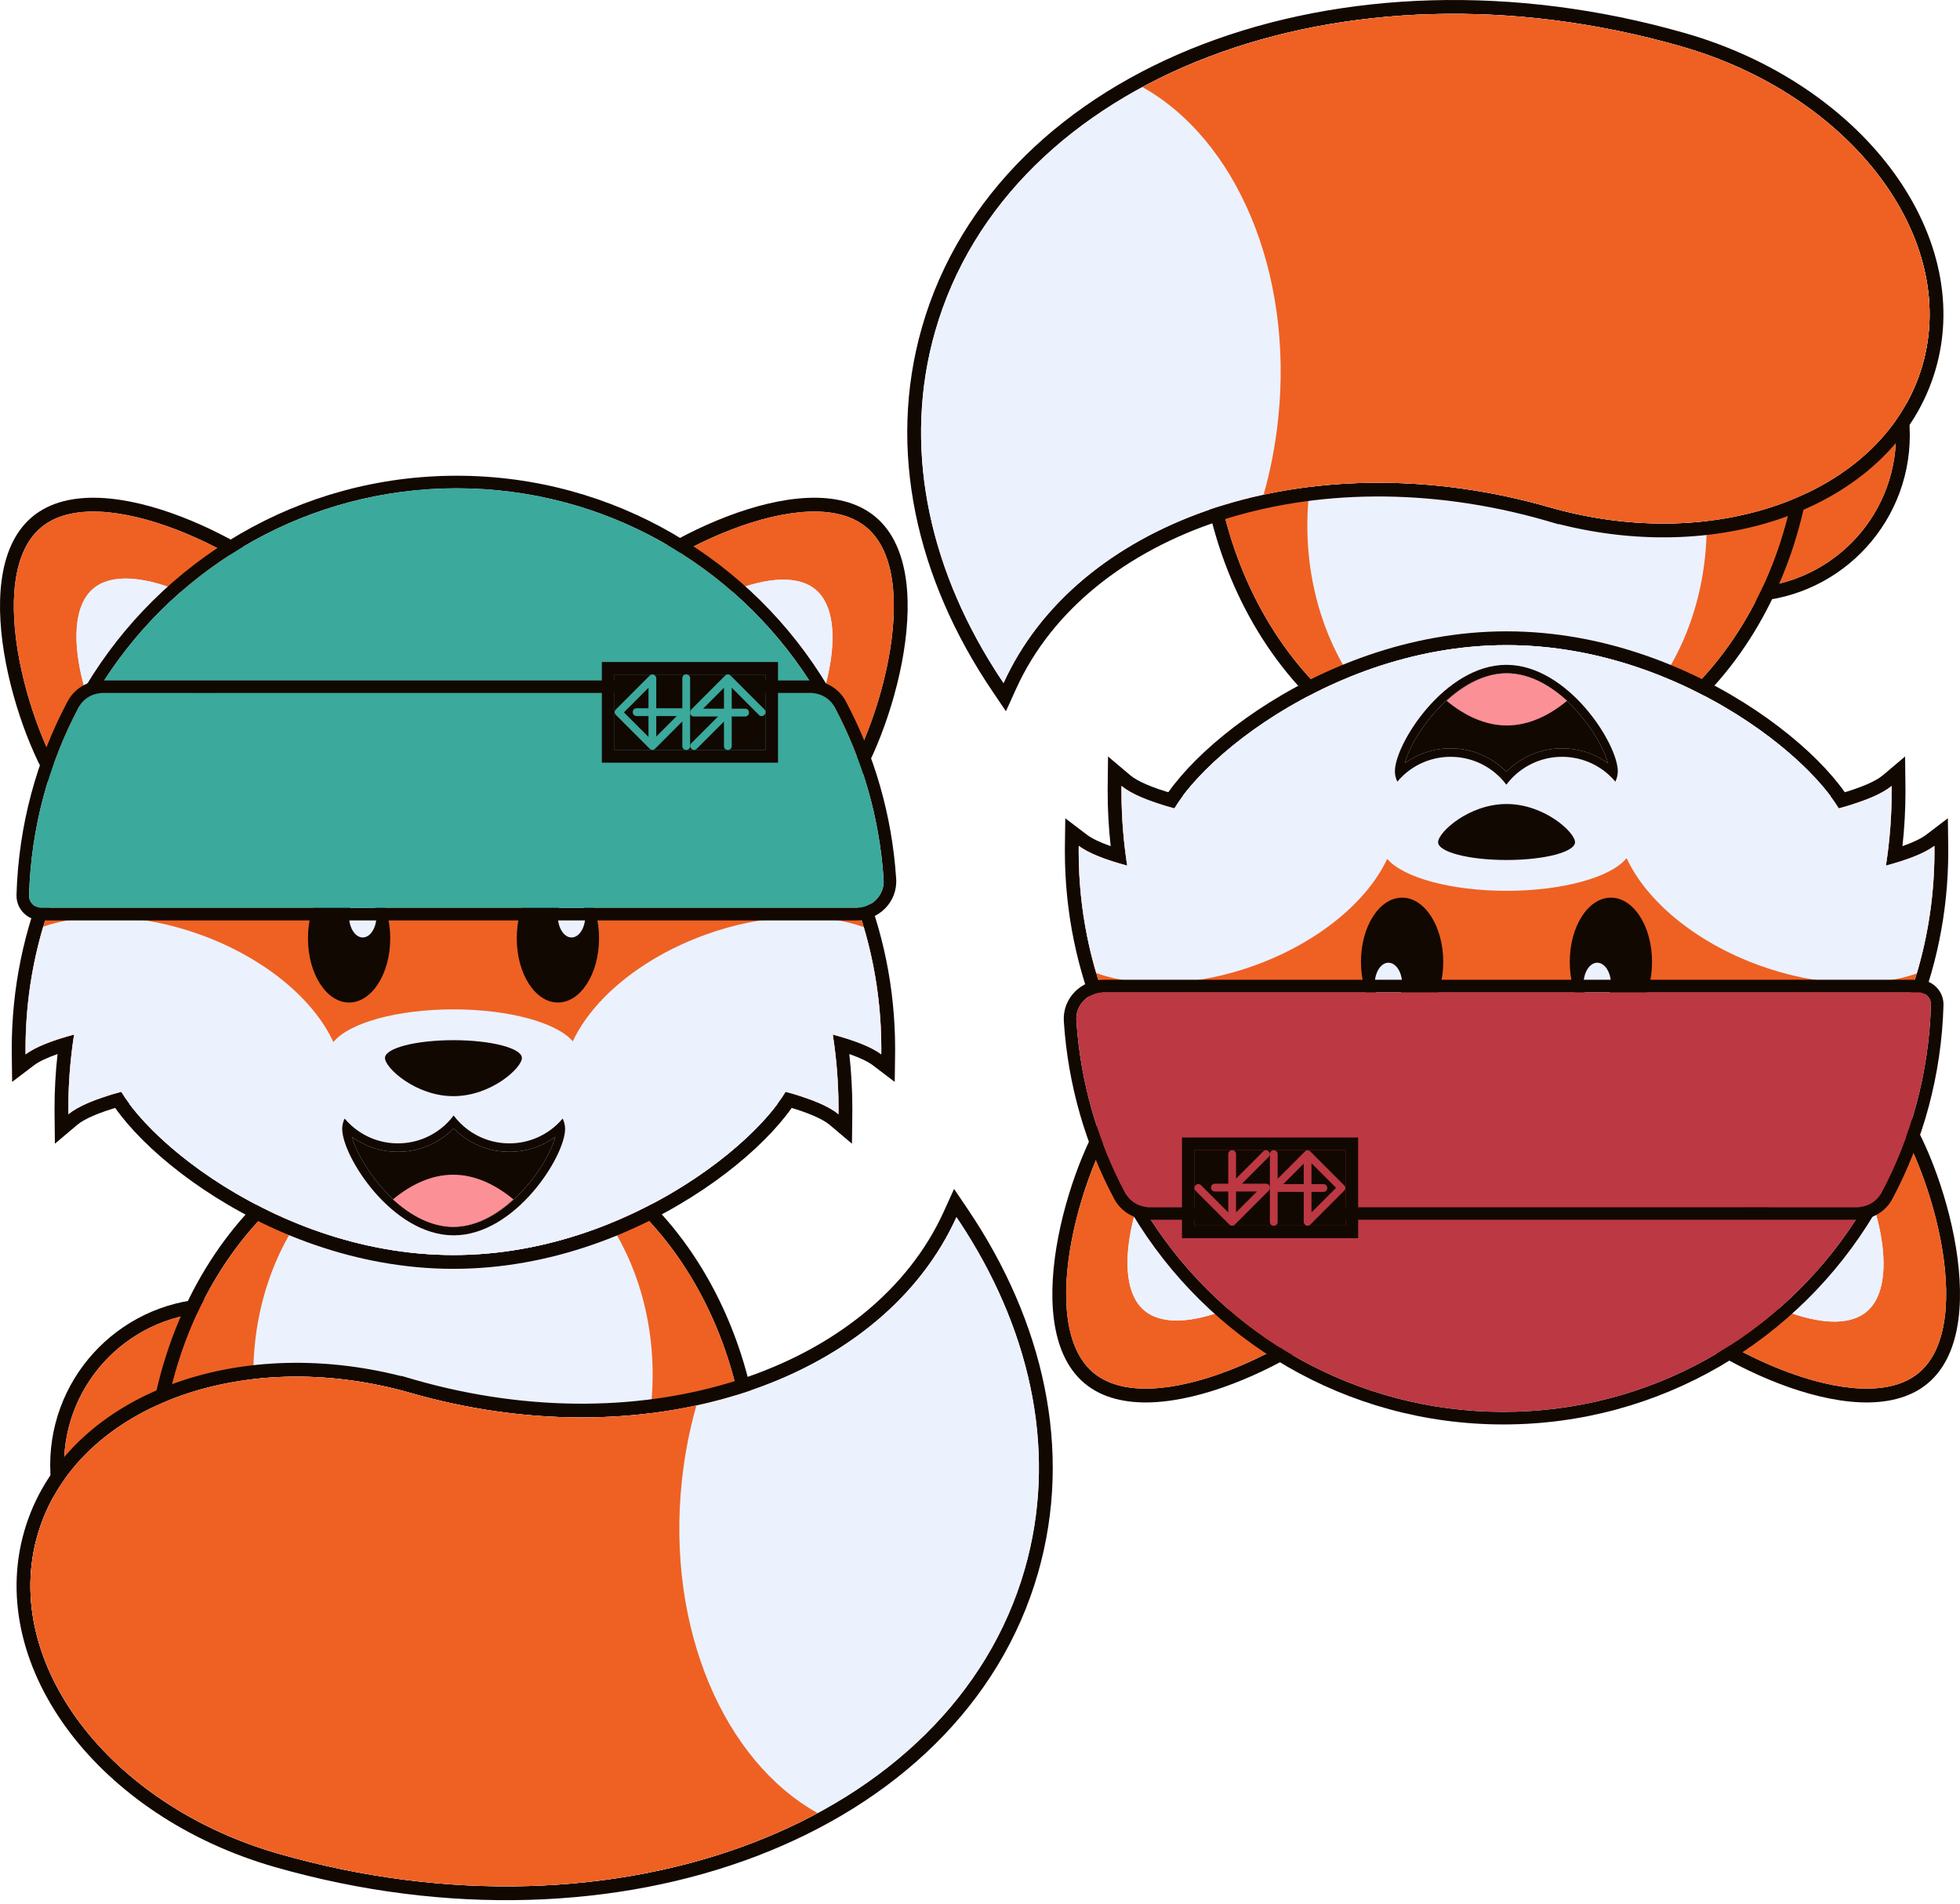
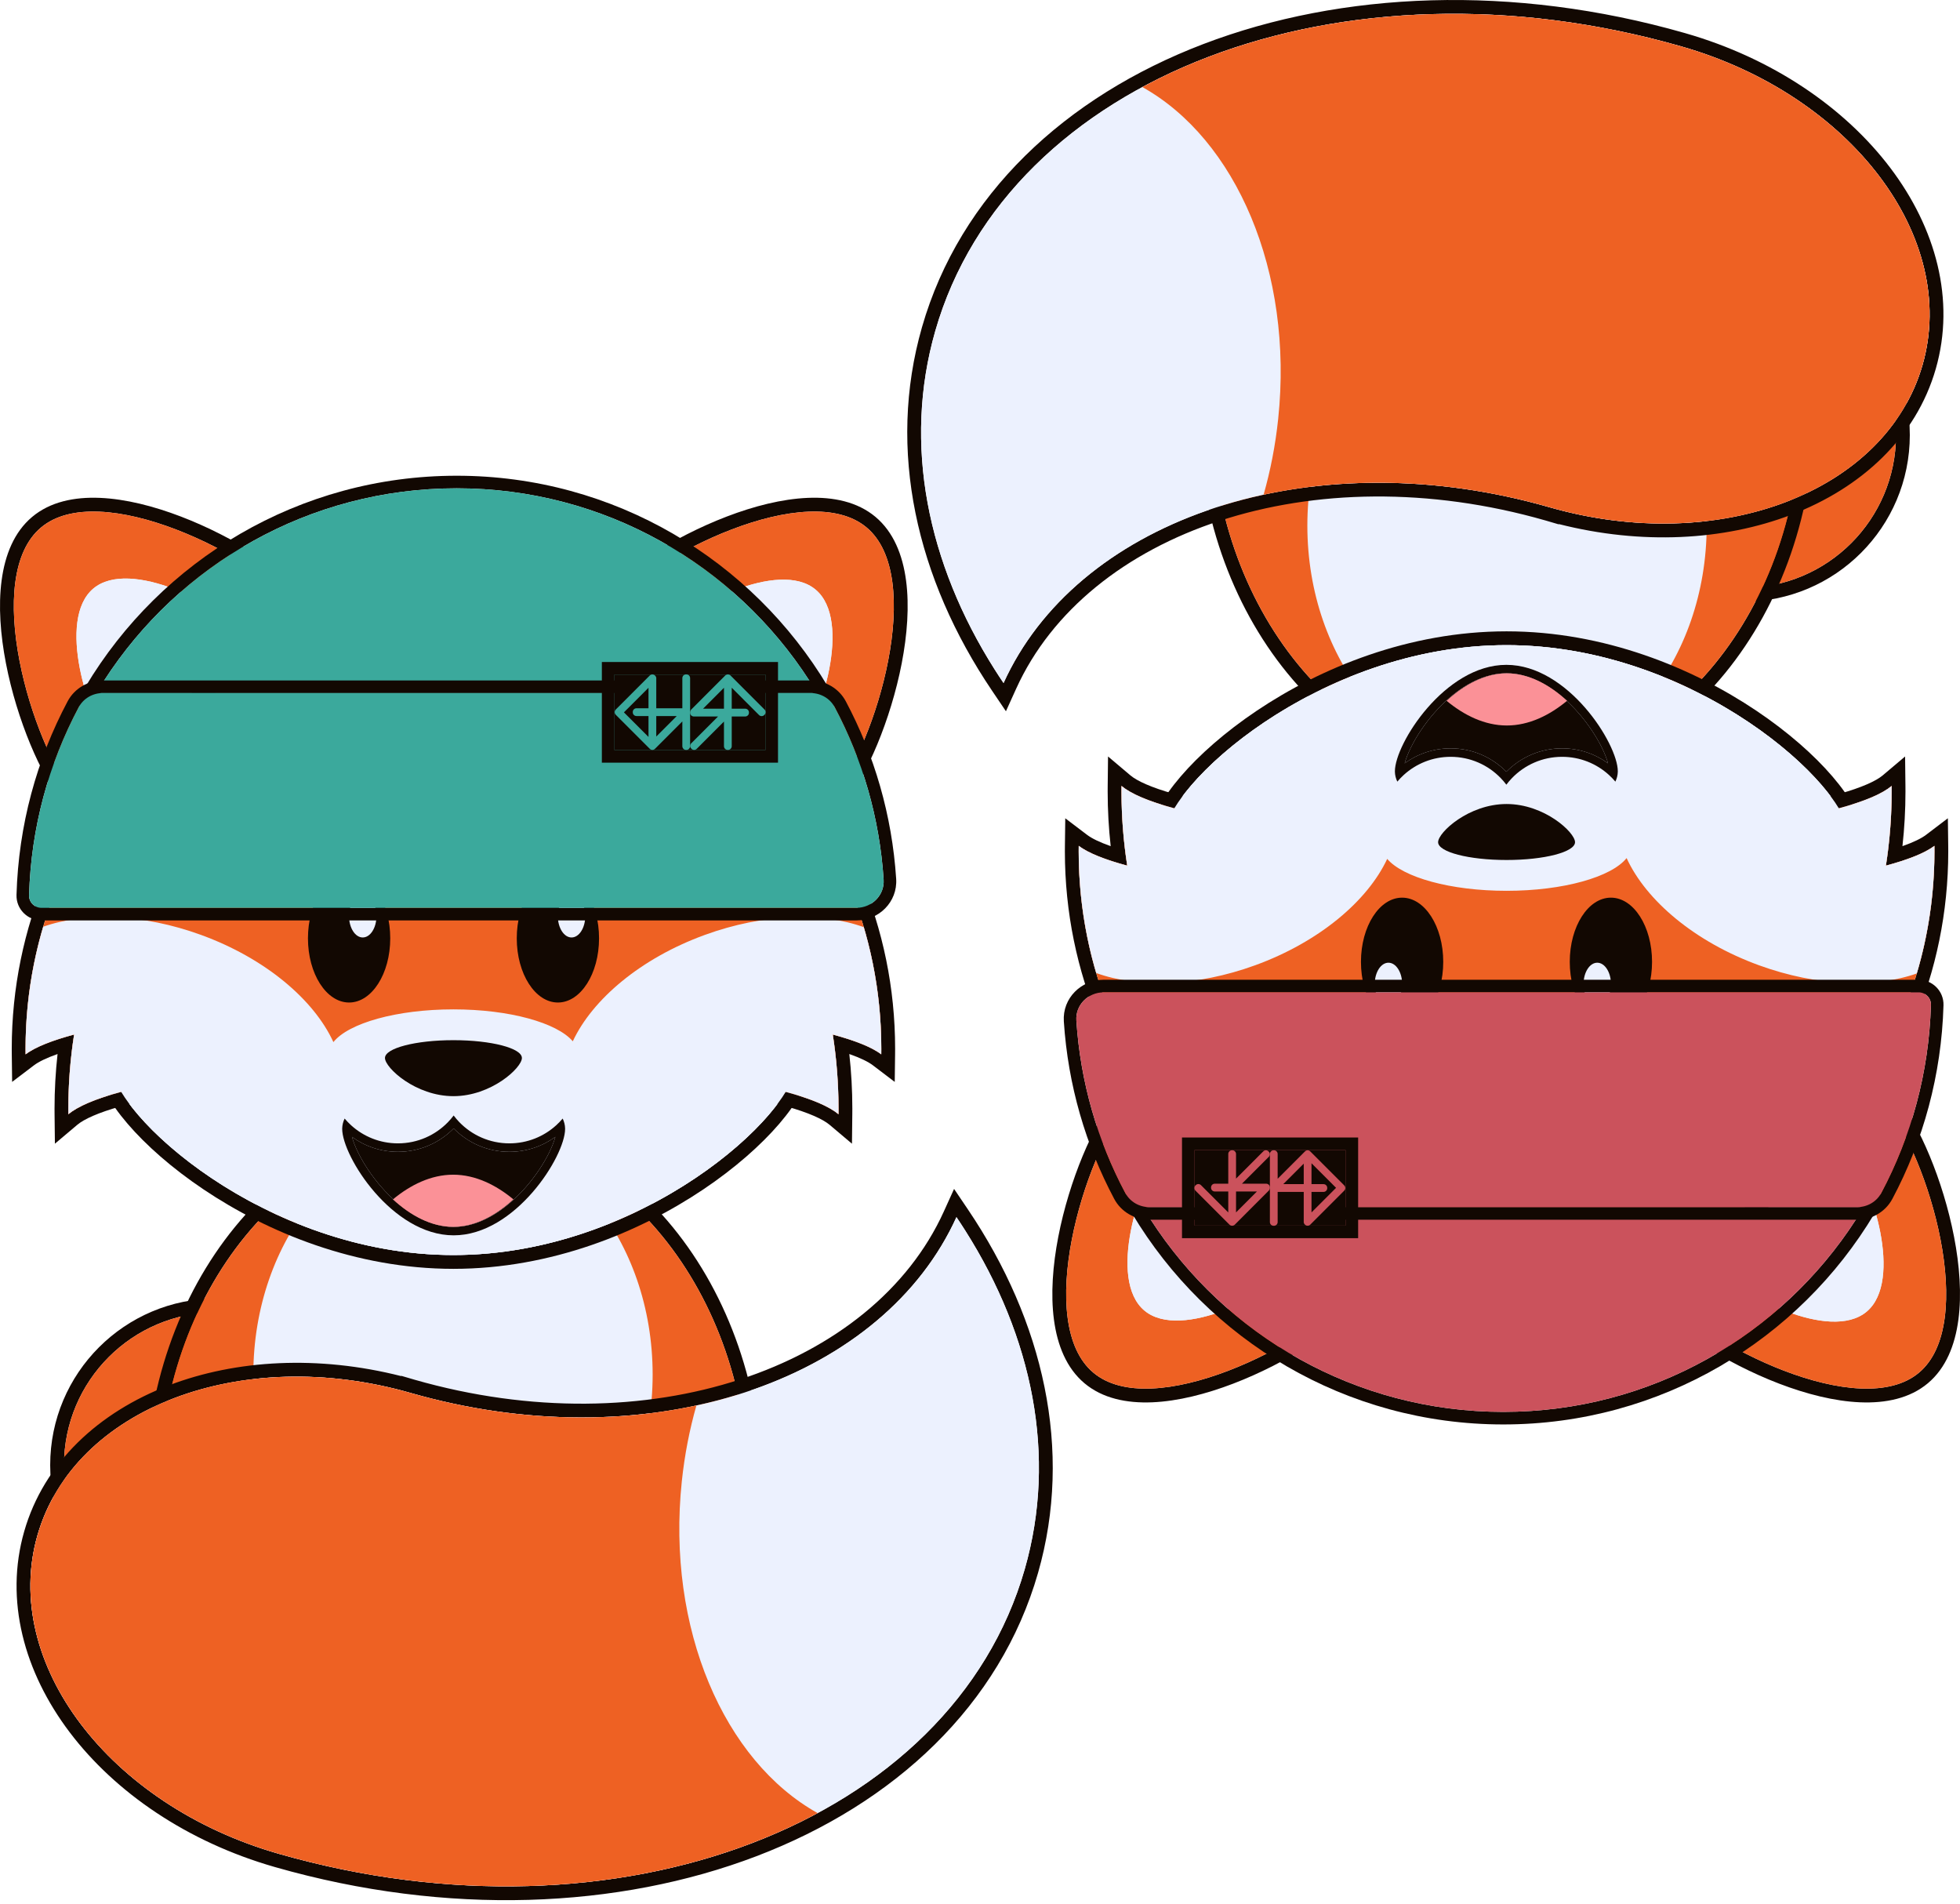
<svg xmlns="http://www.w3.org/2000/svg" width="550" height="534" viewBox="0 0 550 534" fill="none">
  <path fill-rule="evenodd" clip-rule="evenodd" d="M60.843 368.157C37.159 368.157 17.959 387.356 17.959 411.04C17.959 434.724 37.159 453.924 60.843 453.924C84.527 453.924 103.726 434.724 103.726 411.04C103.726 387.356 84.527 368.157 60.843 368.157ZM14.083 411.04C14.083 385.216 35.018 364.28 60.843 364.28C86.667 364.28 107.603 385.216 107.603 411.04C107.603 436.865 86.667 457.8 60.843 457.8C35.018 457.8 14.083 436.865 14.083 411.04Z" fill="#120802" />
  <path d="M17.959 411.04C17.959 387.356 37.159 368.157 60.843 368.157C84.527 368.157 103.726 387.356 103.726 411.04C103.726 434.724 84.527 453.924 60.843 453.924C37.159 453.924 17.959 434.724 17.959 411.04Z" fill="#EE6123" />
  <path fill-rule="evenodd" clip-rule="evenodd" d="M213.909 418.229C213.909 475.427 175.841 523.178 127.337 523.178C78.833 523.178 40.764 475.427 40.764 418.229C40.764 361.03 78.833 313.279 127.337 313.279C175.841 313.279 213.909 361.03 213.909 418.229ZM127.337 519.302C173.009 519.302 210.033 474.05 210.033 418.229C210.033 362.408 173.009 317.156 127.337 317.156C81.665 317.156 44.641 362.408 44.641 418.229C44.641 474.05 81.665 519.302 127.337 519.302Z" fill="#120802" />
  <path d="M210.033 418.229C210.033 474.05 173.009 519.302 127.337 519.302C81.665 519.302 44.641 474.05 44.641 418.229C44.641 362.408 81.665 317.156 127.337 317.156C173.009 317.156 210.033 362.408 210.033 418.229Z" fill="#EE6123" />
  <ellipse cx="127.113" cy="385.634" rx="56.027" ry="68.478" fill="#ECF1FE" />
  <path fill-rule="evenodd" clip-rule="evenodd" d="M115.217 390.789L115.218 390.789C179.788 409.304 243.483 389.137 266.419 345.494C267.114 344.171 267.772 342.826 268.392 341.46C269.244 342.722 270.074 343.99 270.882 345.266C289.742 375.022 296.661 408.465 287.559 440.207C267.099 511.558 173.433 547.305 78.302 520.092L78.152 520.049C30.562 506.403 0.279 466.404 10.514 430.71C20.749 395.016 67.626 377.143 115.217 390.789ZM112.598 385.981L112.575 386.06C89.303 380.153 66.281 381.455 47.476 388.625C27.671 396.176 12.317 410.359 6.788 429.642C1.259 448.925 6.764 469.089 19.558 485.988C32.351 502.885 52.56 516.744 77.084 523.776L77.236 523.819C125.529 537.634 173.593 535.513 212.314 520.733C251.037 505.951 280.644 478.386 291.285 441.276C301.157 406.848 292.831 370.722 271.604 339.291L267.724 333.545L264.861 339.859C244.918 383.843 181.798 405.843 116.297 387.066C116.294 387.065 116.29 387.064 116.286 387.062L112.598 385.981Z" fill="#120802" />
  <path d="M115.217 390.789L115.218 390.789C179.788 409.304 243.483 389.137 266.419 345.494C267.114 344.171 267.772 342.826 268.392 341.46C269.244 342.722 270.074 343.99 270.882 345.266C289.742 375.022 296.661 408.465 287.559 440.207C267.099 511.558 173.433 547.305 78.302 520.092L78.152 520.049C30.562 506.403 0.279 466.404 10.514 430.71C20.749 395.016 67.626 377.143 115.217 390.789Z" fill="#ECF1FE" />
  <path d="M229.445 508.659C203.222 494.061 186.976 456.955 191.324 415.585C192.101 408.192 193.493 401.069 195.419 394.306C171.013 399.572 143.197 398.812 115.218 390.789L115.217 390.789L115.217 390.789C67.626 377.143 20.749 395.016 10.514 430.71C0.279 466.405 30.561 506.403 78.152 520.05L78.274 520.085C133.96 536.021 189.147 530.384 229.445 508.659Z" fill="#EE6123" />
  <path fill-rule="evenodd" clip-rule="evenodd" d="M27.882 143.549C21.202 143.269 15.541 144.608 11.511 147.989C7.481 151.37 5.18 156.713 4.296 163.34C3.414 169.954 3.978 177.631 5.472 185.357C6.963 193.069 9.364 200.74 12.091 207.31C14.829 213.91 17.844 219.273 20.508 222.448C25.716 228.655 33.892 231.567 43.112 231.046C52.333 230.525 62.466 226.561 71.254 219.187C80.041 211.814 85.705 202.523 87.819 193.533C89.933 184.543 88.485 175.986 83.277 169.778C80.613 166.604 75.855 162.704 69.83 158.86C63.834 155.035 56.696 151.338 49.36 148.53C42.011 145.717 34.549 143.829 27.882 143.549ZM71.915 155.592C78.089 159.531 83.219 163.68 86.246 167.287C92.419 174.643 93.916 184.539 91.593 194.42C89.269 204.301 83.111 214.298 73.746 222.157C64.38 230.015 53.465 234.344 43.331 234.917C33.197 235.489 23.711 232.296 17.538 224.94C14.511 221.332 11.317 215.56 8.51 208.796C5.691 202.001 3.21 194.079 1.666 186.093C0.124 178.12 -0.502 169.995 0.454 162.827C1.408 155.672 3.972 149.254 9.019 145.019C14.066 140.784 20.832 139.373 28.044 139.676C35.269 139.979 43.162 142.007 50.746 144.91C58.342 147.817 65.713 151.636 71.915 155.592Z" fill="#120802" />
  <path d="M11.511 147.989C15.541 144.608 21.202 143.269 27.882 143.549C34.549 143.829 42.011 145.717 49.36 148.53C56.696 151.338 63.834 155.035 69.83 158.86C75.855 162.704 80.613 166.604 83.277 169.778C88.485 175.986 89.933 184.543 87.819 193.533C85.705 202.523 80.041 211.814 71.254 219.187C62.466 226.561 52.333 230.525 43.112 231.046C33.892 231.567 25.716 228.655 20.508 222.448C17.844 219.273 14.829 213.91 12.091 207.31C9.364 200.74 6.963 193.069 5.472 185.357C3.978 177.631 3.414 169.954 4.296 163.34C5.18 156.713 7.481 151.37 11.511 147.989Z" fill="#EE6123" />
  <path d="M68.585 177.649C75.061 185.367 71.938 198.651 61.607 207.319C51.277 215.987 37.653 216.757 31.176 209.038C24.7 201.32 15.863 173.781 26.193 165.113C36.523 156.445 62.108 169.93 68.585 177.649Z" fill="#ECF1FE" />
  <path d="M68.585 177.649C75.061 185.367 71.938 198.651 61.607 207.319C51.277 215.987 37.653 216.757 31.176 209.038C24.7 201.32 15.863 173.781 26.193 165.113C36.523 156.445 62.108 169.93 68.585 177.649Z" fill="#ECF1FE" />
  <path fill-rule="evenodd" clip-rule="evenodd" d="M184.87 158.86C178.845 162.704 174.087 166.604 171.423 169.778C166.215 175.986 164.767 184.543 166.881 193.533C168.995 202.523 174.659 211.814 183.446 219.187C192.234 226.561 202.367 230.525 211.588 231.046C220.808 231.567 228.984 228.655 234.192 222.448C236.856 219.273 239.871 213.91 242.61 207.31C245.336 200.74 247.737 193.069 249.228 185.357C250.722 177.631 251.286 169.954 250.404 163.34C249.52 156.713 247.219 151.37 243.189 147.989C239.159 144.608 233.498 143.269 226.818 143.549C220.151 143.829 212.689 145.717 205.34 148.53C198.004 151.338 190.866 155.035 184.87 158.86ZM226.656 139.676C233.868 139.373 240.634 140.784 245.681 145.019C250.728 149.254 253.292 155.672 254.246 162.827C255.202 169.995 254.576 178.12 253.034 186.093C251.49 194.079 249.009 202.001 246.19 208.796C243.383 215.56 240.189 221.332 237.162 224.94C230.989 232.296 221.503 235.489 211.369 234.917C201.235 234.344 190.32 230.015 180.955 222.157C171.589 214.298 165.431 204.301 163.107 194.42C160.784 184.539 162.281 174.643 168.454 167.287C171.481 163.68 176.611 159.531 182.785 155.592C188.987 151.636 196.358 147.817 203.954 144.91C211.538 142.007 219.431 139.979 226.656 139.676Z" fill="#120802" />
  <path d="M171.423 169.778C174.087 166.604 178.845 162.704 184.87 158.86C190.866 155.035 198.004 151.338 205.34 148.53C212.689 145.717 220.151 143.829 226.818 143.549C233.498 143.269 239.159 144.608 243.189 147.989C247.219 151.37 249.52 156.713 250.404 163.34C251.286 169.954 250.722 177.631 249.228 185.357C247.737 193.069 245.336 200.74 242.61 207.31C239.871 213.91 236.856 219.273 234.192 222.448C228.984 228.655 220.808 231.567 211.588 231.046C202.367 230.525 192.234 226.561 183.446 219.187C174.659 211.814 168.995 202.523 166.881 193.533C164.767 184.543 166.215 175.986 171.423 169.778Z" fill="#EE6123" />
  <path d="M223.89 209.346C217.414 217.064 203.79 216.294 193.459 207.626C183.129 198.958 180.005 185.675 186.482 177.956C192.958 170.238 218.544 156.753 228.874 165.421C239.204 174.089 230.367 201.627 223.89 209.346Z" fill="#ECF1FE" />
  <path d="M223.89 209.346C217.414 217.064 203.79 216.294 193.459 207.626C183.129 198.958 180.005 185.675 186.482 177.956C192.958 170.238 218.544 156.753 228.874 165.421C239.204 174.089 230.367 201.627 223.89 209.346Z" fill="#ECF1FE" />
  <path fill-rule="evenodd" clip-rule="evenodd" d="M197.319 333.709C179.464 345.689 154.711 355.969 127.239 355.969C99.767 355.969 75.014 345.689 57.159 333.709C48.224 327.714 40.915 321.225 35.792 315.253C33.232 312.269 31.163 309.349 29.714 306.623C28.301 303.965 27.309 301.177 27.309 298.543C27.309 292.953 31.596 288.66 36.704 285.52C42.031 282.245 49.481 279.436 58.344 277.132C76.127 272.508 100.484 269.693 127.239 269.693C153.994 269.693 178.351 272.508 196.134 277.132C204.997 279.436 212.447 282.245 217.774 285.52C222.882 288.66 227.169 292.953 227.169 298.543C227.169 301.177 226.177 303.965 224.764 306.623C223.315 309.349 221.246 312.269 218.686 315.253C213.563 321.225 206.254 327.714 197.319 333.709ZM127.239 352.093C180.288 352.093 223.292 312.336 223.292 298.543C223.292 284.75 180.288 273.569 127.239 273.569C74.19 273.569 31.186 284.75 31.186 298.543C31.186 312.336 74.19 352.093 127.239 352.093Z" fill="#120802" />
  <path d="M223.292 298.543C223.292 312.336 180.288 352.093 127.239 352.093C74.19 352.093 31.186 312.336 31.186 298.543C31.186 284.75 74.19 273.569 127.239 273.569C180.288 273.569 223.292 284.75 223.292 298.543Z" fill="#ECF1FE" />
  <path fill-rule="evenodd" clip-rule="evenodd" d="M251.073 303.524L244.951 298.873C243.654 297.888 241.466 296.807 238.328 295.703C238.887 300.726 239.175 305.842 239.175 311.03C239.175 311.568 239.172 312.104 239.166 312.64L239.072 320.86L232.79 315.558C230.934 313.992 226.952 312.159 220.585 310.369C214.373 308.623 206.373 307.043 196.939 305.716C178.083 303.064 153.792 301.459 127.239 301.459C100.686 301.459 76.395 303.064 57.539 305.716C48.105 307.043 40.105 308.623 33.893 310.369C27.526 312.159 23.544 313.992 21.689 315.558L15.407 320.86L15.312 312.64C15.306 312.104 15.303 311.568 15.303 311.03C15.303 305.842 15.591 300.726 16.15 295.703C13.012 296.807 10.824 297.888 9.527 298.873L3.405 303.524L3.306 295.836C3.3 295.298 3.296 294.76 3.296 294.221C3.296 225.769 58.787 170.278 127.239 170.278C195.691 170.278 251.182 225.769 251.182 294.221C251.182 294.76 251.178 295.298 251.172 295.836L251.073 303.524ZM16.694 291.432C17.969 291.025 19.337 290.625 20.794 290.234C20.576 291.622 20.38 293.017 20.205 294.42C19.656 298.827 19.322 303.31 19.216 307.856C19.192 308.911 19.179 309.969 19.179 311.03C19.179 311.553 19.182 312.075 19.188 312.596C19.817 312.065 20.577 311.543 21.463 311.03C21.956 310.744 22.488 310.462 23.058 310.182C38.001 302.848 79.001 297.582 127.239 297.582C175.477 297.582 216.477 302.848 231.42 310.182C231.99 310.462 232.522 310.744 233.015 311.03C233.901 311.543 234.661 312.065 235.29 312.596C235.296 312.075 235.299 311.553 235.299 311.03C235.299 309.969 235.287 308.911 235.262 307.856C235.156 303.31 234.822 298.827 234.273 294.42C234.099 293.017 233.902 291.622 233.684 290.234C235.141 290.625 236.509 291.025 237.784 291.432C239.939 292.121 241.827 292.834 243.427 293.567C243.899 293.783 244.346 294.001 244.768 294.221C245.752 294.734 246.597 295.256 247.296 295.787C247.302 295.265 247.306 294.743 247.306 294.221C247.306 293.199 247.293 292.181 247.267 291.166C245.647 226.267 192.529 174.154 127.239 174.154C61.949 174.154 8.831 226.267 7.211 291.166C7.185 292.181 7.173 293.199 7.173 294.221C7.173 294.743 7.176 295.265 7.183 295.787C7.881 295.256 8.726 294.734 9.71 294.221C10.132 294.001 10.579 293.783 11.051 293.567C12.651 292.834 14.539 292.121 16.694 291.432Z" fill="#120802" />
  <path d="M16.694 291.432C17.969 291.025 19.337 290.625 20.794 290.234C20.576 291.622 20.38 293.017 20.205 294.42C19.656 298.827 19.322 303.31 19.216 307.856C19.192 308.911 19.179 309.969 19.179 311.03C19.179 311.553 19.182 312.075 19.188 312.596C19.817 312.065 20.577 311.543 21.463 311.03C21.956 310.744 22.488 310.462 23.058 310.182C38.001 302.848 79.001 297.582 127.239 297.582C175.477 297.582 216.477 302.848 231.42 310.182C231.99 310.462 232.522 310.744 233.015 311.03C233.901 311.543 234.661 312.065 235.29 312.596C235.296 312.075 235.299 311.553 235.299 311.03C235.299 309.969 235.287 308.911 235.262 307.856C235.156 303.31 234.822 298.827 234.273 294.42C234.099 293.017 233.902 291.622 233.684 290.234C235.141 290.625 236.509 291.025 237.784 291.432C239.939 292.121 241.827 292.834 243.427 293.567C243.899 293.783 244.346 294.001 244.768 294.221C245.752 294.734 246.597 295.256 247.296 295.787C247.302 295.265 247.306 294.743 247.306 294.221C247.306 293.199 247.293 292.181 247.267 291.166C245.647 226.267 192.529 174.154 127.239 174.154C61.949 174.154 8.831 226.267 7.211 291.166C7.185 292.181 7.173 293.199 7.173 294.221C7.173 294.743 7.176 295.265 7.183 295.787C7.881 295.256 8.726 294.734 9.71 294.221C10.132 294.001 10.579 293.783 11.051 293.567C12.651 292.834 14.539 292.121 16.694 291.432Z" fill="#EE6123" />
  <path fill-rule="evenodd" clip-rule="evenodd" d="M56.396 262.28C74.444 268.849 88.102 280.458 93.557 292.358C97.784 287.053 111.264 283.175 127.239 283.175C142.984 283.175 156.304 286.942 160.733 292.129C166.258 280.311 179.855 268.812 197.785 262.286C214.276 256.284 230.663 255.861 242.391 260.112C245.589 270.924 247.305 282.372 247.305 294.221C247.305 294.743 247.302 295.265 247.295 295.787C244.686 293.805 240.032 291.936 233.684 290.235C234.745 296.989 235.299 303.938 235.299 311.03C235.299 311.553 235.296 312.075 235.29 312.596C232.604 310.329 227.508 308.21 220.477 306.319C210.107 323.412 172.296 352.093 127.239 352.093C82.182 352.093 44.37 323.412 34.001 306.319C26.97 308.21 21.874 310.329 19.188 312.596C19.182 312.075 19.179 311.553 19.179 311.03C19.179 303.938 19.733 296.989 20.794 290.235C14.446 291.936 9.791 293.805 7.182 295.787C7.176 295.266 7.172 294.744 7.172 294.221C7.172 282.326 8.902 270.835 12.123 259.986C23.828 255.863 40.061 256.334 56.396 262.28Z" fill="#ECF1FE" />
  <path d="M146.45 296.814C146.45 299.573 137.849 307.524 127.239 307.524C116.629 307.524 108.028 299.573 108.028 296.814C108.028 294.056 116.629 291.819 127.239 291.819C137.849 291.819 146.45 294.056 146.45 296.814Z" fill="#120802" />
  <ellipse cx="97.961" cy="263.243" rx="11.545" ry="18.01" fill="#120802" />
  <ellipse cx="101.791" cy="257" rx="3.848" ry="6.003" fill="#ECF1FE" />
  <ellipse cx="156.554" cy="263.243" rx="11.545" ry="18.01" fill="#120802" />
  <ellipse cx="160.383" cy="257" rx="3.848" ry="6.003" fill="#ECF1FE" />
  <path d="M83.054 227.944L85.987 226.988C93.66 224.486 101.922 224.441 109.622 226.86L113.071 227.944" stroke="#120802" stroke-width="5" />
  <path d="M141.647 227.944L144.58 226.988C152.252 224.486 160.515 224.441 168.214 226.86L171.664 227.944" stroke="#120802" stroke-width="5" />
  <path fill-rule="evenodd" clip-rule="evenodd" d="M155.835 318.943C152.217 321.58 147.759 323.138 142.938 323.138C136.813 323.138 131.275 320.624 127.3 316.578C123.325 320.624 117.787 323.138 111.663 323.138C106.841 323.138 102.383 321.58 98.764 318.943C99.111 320.21 99.713 321.776 100.604 323.556C102.096 326.535 104.274 329.861 106.975 332.964C112.448 339.253 119.669 344.195 127.3 344.195C134.931 344.195 142.152 339.253 147.625 332.964C150.326 329.861 152.504 326.535 153.996 323.556C154.887 321.776 155.488 320.21 155.835 318.943ZM156.072 315.696C152.602 318.846 147.994 320.766 142.938 320.766C137.415 320.766 132.428 318.476 128.873 314.794C128.312 314.212 127.786 313.596 127.3 312.949C126.814 313.596 126.288 314.212 125.727 314.794C122.172 318.476 117.185 320.766 111.663 320.766C106.606 320.766 101.998 318.846 98.528 315.695C97.88 315.107 97.271 314.475 96.706 313.805C96.279 314.701 96.046 315.629 96.027 316.58C96.026 316.623 96.025 316.665 96.025 316.708C96.025 324.399 110.027 346.567 127.3 346.567C144.572 346.567 158.574 324.399 158.574 316.708C158.574 316.666 158.574 316.623 158.573 316.58C158.554 315.629 158.321 314.701 157.894 313.805C157.329 314.475 156.72 315.107 156.072 315.696Z" fill="#120802" />
  <path d="M142.938 323.138C147.759 323.138 152.217 321.58 155.835 318.943C155.488 320.21 154.887 321.776 153.996 323.556C152.504 326.535 150.326 329.861 147.625 332.964C142.152 339.253 134.931 344.195 127.3 344.195C119.669 344.195 112.448 339.253 106.975 332.964C104.274 329.861 102.096 326.535 100.604 323.556C99.713 321.776 99.111 320.21 98.764 318.943C102.383 321.58 106.841 323.138 111.663 323.138C117.787 323.138 123.325 320.624 127.3 316.578C131.275 320.624 136.813 323.138 142.938 323.138Z" fill="#120802" />
  <path d="M144.076 336.486C139.201 332.439 133.397 329.555 127.168 329.555C120.938 329.555 115.134 332.439 110.259 336.486C115.168 341.003 121.036 344.195 127.168 344.195C133.3 344.195 139.168 341.003 144.076 336.486Z" fill="#FB9197" />
  <path fill-rule="evenodd" clip-rule="evenodd" d="M20.82 197.957L24.007 192.621C45.161 157.199 83.886 133.465 128.158 133.465C172.43 133.465 211.155 157.199 232.309 192.621L235.496 197.957H20.82ZM229.281 194.43C228.57 193.24 227.84 192.064 227.089 190.902C206.13 158.464 169.652 136.992 128.158 136.992C86.665 136.992 50.186 158.464 29.227 190.902C28.477 192.064 27.746 193.24 27.035 194.43H229.281Z" fill="#120802" />
  <path d="M227.089 190.902C227.84 192.064 228.57 193.24 229.281 194.43H27.035C27.746 193.24 28.477 192.064 29.227 190.902C50.186 158.464 86.665 136.992 128.158 136.992C169.652 136.992 206.13 158.464 227.089 190.902Z" fill="#3BA99C" />
-   <path fill-rule="evenodd" clip-rule="evenodd" d="M4.632 251.063C5.197 231.482 10.319 213.036 18.975 196.755C20.947 193.047 24.812 190.903 28.86 190.903H227.46C231.508 190.903 235.373 193.047 237.345 196.755C245.333 211.778 250.311 228.646 251.476 246.549C251.903 253.1 246.55 258.22 240.294 258.22L11.634 258.22C7.765 258.22 4.516 255.064 4.632 251.063ZM22.09 198.411C23.414 195.921 26.04 194.43 28.86 194.43H227.46C230.28 194.43 232.906 195.921 234.23 198.411C241.989 213.003 246.825 229.386 247.956 246.778C248.24 251.143 244.668 254.692 240.294 254.692L11.634 254.692C9.686 254.692 8.102 253.112 8.158 251.165C8.707 232.14 13.682 214.224 22.09 198.411Z" fill="#120802" />
+   <path fill-rule="evenodd" clip-rule="evenodd" d="M4.632 251.063C5.197 231.482 10.319 213.036 18.975 196.755C20.947 193.047 24.812 190.903 28.86 190.903H227.46C231.508 190.903 235.373 193.047 237.345 196.755C245.333 211.778 250.311 228.646 251.476 246.549C251.903 253.1 246.55 258.22 240.294 258.22H11.634C7.765 258.22 4.516 255.064 4.632 251.063ZM22.09 198.411C23.414 195.921 26.04 194.43 28.86 194.43H227.46C230.28 194.43 232.906 195.921 234.23 198.411C241.989 213.003 246.825 229.386 247.956 246.778C248.24 251.143 244.668 254.692 240.294 254.692L11.634 254.692C9.686 254.692 8.102 253.112 8.158 251.165C8.707 232.14 13.682 214.224 22.09 198.411Z" fill="#120802" />
  <path d="M28.86 194.43C26.04 194.43 23.414 195.921 22.09 198.411C13.682 214.224 8.707 232.14 8.158 251.165C8.102 253.112 9.686 254.692 11.634 254.692L240.294 254.692C244.668 254.692 248.24 251.143 247.956 246.778C246.825 229.386 241.989 213.003 234.23 198.411C232.906 195.921 230.28 194.43 227.46 194.43H28.86Z" fill="#3BA99C" />
  <path fill-rule="evenodd" clip-rule="evenodd" d="M168.889 185.724H218.317V213.966H168.889V185.724ZM172.416 189.251V210.438H214.79V189.251H172.416Z" fill="#120802" />
  <path d="M172.416 189.251H214.79V210.438H172.416V189.251Z" fill="#120802" />
  <path fill-rule="evenodd" clip-rule="evenodd" d="M205.334 198.822V192.939L212.989 200.599C213.395 201.005 214.052 201.005 214.458 200.599L214.531 200.526C214.937 200.12 214.937 199.462 214.531 199.056L204.984 189.503C204.63 189.148 204.082 189.103 203.679 189.37C203.621 189.408 203.566 189.452 203.516 189.503L203.442 189.576L203.441 189.578L193.969 199.056C193.811 199.213 193.715 199.409 193.68 199.613C193.66 199.692 193.65 199.776 193.65 199.862V199.966C193.65 200.54 194.115 201.005 194.688 201.005H201.494L193.969 208.535C193.563 208.941 193.563 209.599 193.969 210.005L194.042 210.079C194.448 210.484 195.105 210.484 195.511 210.079L203.153 202.432V209.345C203.153 209.919 203.618 210.384 204.191 210.384H204.295C204.869 210.384 205.334 209.919 205.334 209.345V201.005H209.124C209.698 201.005 210.163 200.54 210.163 199.966V199.862C210.163 199.288 209.698 198.822 209.124 198.822H205.334ZM197.286 198.822H203.153V192.952L197.286 198.822Z" fill="#3BA99C" />
  <path fill-rule="evenodd" clip-rule="evenodd" d="M191.474 190.237C191.474 189.663 191.939 189.198 192.513 189.198H192.616C193.19 189.198 193.654 189.663 193.654 190.237V200.181L193.671 200.197L193.654 200.213V209.346C193.654 209.919 193.19 210.384 192.616 210.384H192.513C191.939 210.384 191.474 209.919 191.474 209.346V202.394L183.8 210.072C183.394 210.478 182.737 210.478 182.332 210.072L172.789 200.526C172.738 200.475 172.694 200.42 172.656 200.363C172.542 200.189 172.485 199.989 172.485 199.789C172.485 199.723 172.492 199.657 172.504 199.593C172.542 199.396 172.637 199.209 172.789 199.057L182.332 189.51C182.737 189.105 183.394 189.105 183.8 189.51L183.873 189.584C184.022 189.733 184.116 189.915 184.156 190.107V198.701H191.474V190.237ZM181.976 198.701H178.602C178.029 198.701 177.564 199.166 177.564 199.739V199.843C177.564 200.417 178.029 200.882 178.602 200.882H181.976V206.745L175.081 199.848L181.976 192.951V198.701ZM184.156 206.632V200.882H189.904L184.156 206.632Z" fill="#3BA99C" />
  <path fill-rule="evenodd" clip-rule="evenodd" d="M489.157 164.931C512.841 164.931 532.041 145.731 532.041 122.048C532.041 98.364 512.841 79.164 489.157 79.164C465.473 79.164 446.274 98.364 446.274 122.048C446.274 145.731 465.473 164.931 489.157 164.931ZM535.917 122.048C535.917 147.872 514.982 168.807 489.157 168.807C463.333 168.807 442.397 147.872 442.397 122.048C442.397 96.223 463.333 75.288 489.157 75.288C514.982 75.288 535.917 96.223 535.917 122.048Z" fill="#120802" />
  <path d="M532.041 122.048C532.041 145.731 512.841 164.931 489.157 164.931C465.473 164.931 446.274 145.731 446.274 122.048C446.274 98.364 465.473 79.164 489.157 79.164C512.841 79.164 532.041 98.364 532.041 122.048Z" fill="#EE6123" />
  <path fill-rule="evenodd" clip-rule="evenodd" d="M336.091 114.859C336.091 57.661 374.159 9.91 422.663 9.91C471.167 9.91 509.236 57.661 509.236 114.859C509.236 172.057 471.167 219.808 422.663 219.808C374.159 219.808 336.091 172.057 336.091 114.859ZM422.663 13.786C376.991 13.786 339.967 59.038 339.967 114.859C339.967 170.68 376.991 215.932 422.663 215.932C468.335 215.932 505.359 170.68 505.359 114.859C505.359 59.038 468.335 13.786 422.663 13.786Z" fill="#120802" />
  <path d="M339.967 114.859C339.967 59.038 376.991 13.786 422.663 13.786C468.335 13.786 505.359 59.038 505.359 114.859C505.359 170.68 468.335 215.932 422.663 215.932C376.991 215.932 339.967 170.68 339.967 114.859Z" fill="#EE6123" />
  <ellipse cx="422.887" cy="147.454" rx="56.027" ry="68.478" transform="rotate(-180 422.887 147.454)" fill="#ECF1FE" />
  <path fill-rule="evenodd" clip-rule="evenodd" d="M434.783 142.299L434.782 142.299C370.212 123.784 306.517 143.951 283.581 187.594C282.886 188.917 282.228 190.262 281.608 191.628C280.756 190.366 279.926 189.098 279.118 187.822C260.258 158.066 253.339 124.622 262.441 92.881C282.901 21.529 376.567 -14.217 471.697 12.995L471.848 13.038C519.438 26.685 549.721 66.683 539.486 102.378C529.251 138.072 482.374 155.945 434.783 142.299ZM437.402 147.107L437.425 147.028C460.696 152.935 483.719 151.633 502.524 144.463C522.329 136.911 537.683 122.729 543.212 103.446C548.741 84.163 543.236 63.999 530.442 47.1C517.649 30.202 497.44 16.344 472.916 9.312L472.764 9.268C424.471 -4.546 376.407 -2.426 337.686 12.355C298.963 27.136 269.356 54.702 258.715 91.812C248.843 126.24 257.169 162.366 278.396 193.797L282.276 199.542L285.139 193.229C305.082 149.244 368.202 127.245 433.703 146.022C433.706 146.023 433.71 146.024 433.714 146.025L437.402 147.107Z" fill="#120802" />
  <path d="M434.783 142.299L434.782 142.299C370.212 123.784 306.517 143.951 283.581 187.594C282.886 188.917 282.228 190.262 281.608 191.628C280.756 190.366 279.926 189.098 279.118 187.822C260.258 158.066 253.339 124.622 262.441 92.881C282.901 21.529 376.567 -14.217 471.697 12.995L471.848 13.038C519.438 26.685 549.721 66.683 539.486 102.378C529.251 138.072 482.374 155.945 434.783 142.299Z" fill="#ECF1FE" />
  <path d="M320.555 24.429C346.778 39.027 363.024 76.133 358.676 117.503C357.899 124.896 356.507 132.019 354.581 138.782C378.987 133.516 406.803 134.276 434.782 142.299L434.783 142.299L434.783 142.299C482.374 155.945 529.251 138.072 539.486 102.377C549.721 66.683 519.439 26.685 471.848 13.038L471.726 13.003C416.04 -2.933 360.853 2.704 320.555 24.429Z" fill="#EE6123" />
  <path fill-rule="evenodd" clip-rule="evenodd" d="M522.118 389.539C528.798 389.819 534.459 388.48 538.489 385.099C542.519 381.718 544.82 376.375 545.704 369.748C546.586 363.134 546.022 355.456 544.528 347.731C543.037 340.019 540.636 332.348 537.909 325.778C535.171 319.178 532.156 313.814 529.492 310.64C524.284 304.433 516.108 301.521 506.888 302.041C497.667 302.562 487.534 306.527 478.746 313.9C469.958 321.274 464.295 330.565 462.181 339.555C460.067 348.545 461.515 357.102 466.723 363.309C469.387 366.484 474.145 370.384 480.17 374.227C486.166 378.053 493.304 381.75 500.64 384.558C507.988 387.371 515.451 389.259 522.118 389.539ZM478.085 377.495C471.911 373.557 466.781 369.408 463.754 365.801C457.581 358.445 456.084 348.549 458.407 338.668C460.731 328.787 466.889 318.789 476.255 310.931C485.62 303.072 496.535 298.744 506.669 298.171C516.803 297.599 526.289 300.792 532.462 308.148C535.489 311.755 538.683 317.528 541.49 324.292C544.309 331.087 546.79 339.009 548.334 346.995C549.876 354.968 550.502 363.093 549.546 370.26C548.592 377.415 546.028 383.834 540.981 388.069C535.934 392.303 529.168 393.714 521.956 393.412C514.731 393.109 506.838 391.081 499.254 388.178C491.658 385.27 484.287 381.452 478.085 377.495Z" fill="#120802" />
  <path d="M538.489 385.099C534.459 388.48 528.798 389.819 522.118 389.539C515.451 389.259 507.988 387.371 500.64 384.558C493.304 381.75 486.166 378.053 480.17 374.227C474.145 370.384 469.387 366.484 466.723 363.309C461.515 357.102 460.067 348.545 462.181 339.555C464.295 330.565 469.958 321.274 478.746 313.9C487.534 306.527 497.667 302.562 506.888 302.041C516.108 301.521 524.284 304.433 529.492 310.64C532.156 313.814 535.171 319.178 537.909 325.778C540.636 332.348 543.037 340.019 544.528 347.731C546.022 355.456 546.586 363.134 545.704 369.748C544.82 376.375 542.519 381.718 538.489 385.099Z" fill="#EE6123" />
  <path d="M481.415 355.439C474.939 347.721 478.063 334.437 488.393 325.769C498.723 317.101 512.347 316.331 518.824 324.05C525.3 331.768 534.137 359.306 523.807 367.974C513.477 376.642 487.892 363.157 481.415 355.439Z" fill="#ECF1FE" />
  <path d="M481.415 355.439C474.939 347.721 478.063 334.437 488.393 325.769C498.723 317.101 512.347 316.331 518.824 324.05C525.3 331.768 534.137 359.306 523.807 367.974C513.477 376.642 487.892 363.157 481.415 355.439Z" fill="#ECF1FE" />
  <path fill-rule="evenodd" clip-rule="evenodd" d="M365.13 374.227C371.155 370.384 375.913 366.484 378.577 363.309C383.785 357.102 385.233 348.545 383.119 339.555C381.005 330.565 375.342 321.274 366.554 313.9C357.766 306.527 347.633 302.562 338.413 302.041C329.192 301.52 321.016 304.433 315.808 310.64C313.144 313.814 310.129 319.178 307.391 325.778C304.665 332.348 302.263 340.019 300.772 347.731C299.278 355.456 298.714 363.134 299.596 369.748C300.48 376.375 302.782 381.718 306.811 385.099C310.841 388.48 316.502 389.819 323.182 389.539C329.849 389.259 337.312 387.371 344.66 384.558C351.996 381.75 359.134 378.053 365.13 374.227ZM323.344 393.412C316.132 393.714 309.366 392.303 304.319 388.068C299.272 383.834 296.708 377.415 295.754 370.26C294.798 363.093 295.424 354.968 296.966 346.995C298.51 339.009 300.991 331.087 303.81 324.292C306.617 317.528 309.811 311.755 312.838 308.148C319.011 300.792 328.497 297.599 338.631 298.171C348.765 298.744 359.68 303.072 369.046 310.931C378.411 318.789 384.569 328.787 386.893 338.667C389.216 348.549 387.719 358.445 381.546 365.801C378.519 369.408 373.389 373.556 367.215 377.495C361.013 381.452 353.642 385.27 346.046 388.178C338.462 391.081 330.569 393.109 323.344 393.412Z" fill="#120802" />
  <path d="M378.577 363.309C375.913 366.484 371.155 370.384 365.13 374.227C359.134 378.053 351.996 381.75 344.66 384.558C337.312 387.371 329.849 389.259 323.182 389.539C316.502 389.819 310.841 388.48 306.811 385.099C302.782 381.718 300.48 376.375 299.596 369.748C298.714 363.134 299.278 355.456 300.772 347.731C302.263 340.019 304.665 332.348 307.391 325.778C310.129 319.178 313.144 313.814 315.808 310.64C321.016 304.433 329.192 301.52 338.413 302.041C347.633 302.562 357.766 306.527 366.554 313.9C375.342 321.274 381.005 330.565 383.119 339.555C385.233 348.545 383.785 357.102 378.577 363.309Z" fill="#EE6123" />
  <path d="M326.11 323.742C332.586 316.024 346.21 316.793 356.541 325.461C366.871 334.129 369.995 347.413 363.518 355.131C357.042 362.85 331.456 376.335 321.126 367.667C310.796 358.999 319.633 331.46 326.11 323.742Z" fill="#ECF1FE" />
  <path d="M326.11 323.742C332.586 316.024 346.21 316.793 356.541 325.461C366.871 334.129 369.995 347.413 363.518 355.131C357.042 362.85 331.456 376.335 321.126 367.667C310.796 358.999 319.633 331.46 326.11 323.742Z" fill="#ECF1FE" />
  <path fill-rule="evenodd" clip-rule="evenodd" d="M352.681 199.379C370.536 187.398 395.289 177.119 422.761 177.119C450.233 177.119 474.986 187.398 492.841 199.379C501.776 205.374 509.085 211.862 514.208 217.835C516.768 220.819 518.837 223.739 520.286 226.464C521.699 229.123 522.691 231.91 522.691 234.545C522.691 240.135 518.404 244.428 513.296 247.568C507.969 250.842 500.519 253.651 491.656 255.956C473.873 260.579 449.516 263.395 422.761 263.395C396.006 263.395 371.649 260.579 353.866 255.956C345.003 253.651 337.553 250.842 332.226 247.568C327.118 244.428 322.831 240.135 322.831 234.545C322.831 231.91 323.823 229.123 325.236 226.464C326.685 223.739 328.754 220.819 331.314 217.835C336.437 211.862 343.746 205.374 352.681 199.379ZM422.761 180.995C369.712 180.995 326.708 220.752 326.708 234.545C326.708 248.337 369.712 259.519 422.761 259.519C475.81 259.519 518.814 248.337 518.814 234.545C518.814 220.752 475.81 180.995 422.761 180.995Z" fill="#120802" />
  <path d="M326.708 234.545C326.708 220.752 369.712 180.995 422.761 180.995C475.81 180.995 518.814 220.752 518.814 234.545C518.814 248.337 475.81 259.519 422.761 259.519C369.712 259.519 326.708 248.337 326.708 234.545Z" fill="#ECF1FE" />
  <path fill-rule="evenodd" clip-rule="evenodd" d="M298.927 229.564L305.049 234.214C306.346 235.199 308.534 236.28 311.672 237.385C311.113 232.361 310.825 227.246 310.825 222.058C310.825 221.52 310.828 220.983 310.834 220.447L310.928 212.227L317.21 217.53C319.066 219.096 323.048 220.929 329.415 222.719C335.627 224.465 343.628 226.044 353.061 227.372C371.917 230.024 396.208 231.629 422.761 231.629C449.314 231.629 473.605 230.024 492.461 227.372C501.895 226.044 509.896 224.465 516.107 222.719C522.474 220.929 526.456 219.096 528.312 217.53L534.593 212.227L534.688 220.447C534.694 220.983 534.697 221.52 534.697 222.058C534.697 227.246 534.409 232.361 533.85 237.385C536.988 236.28 539.176 235.199 540.473 234.214L546.595 229.563L546.694 237.252C546.701 237.789 546.704 238.328 546.704 238.867C546.704 307.319 491.213 362.81 422.761 362.81C354.309 362.81 298.818 307.319 298.818 238.867C298.818 238.328 298.822 237.789 298.829 237.252L298.927 229.564ZM533.306 241.656C532.031 242.063 530.663 242.463 529.206 242.853C529.424 241.466 529.621 240.071 529.795 238.668C530.344 234.261 530.678 229.778 530.784 225.232C530.809 224.177 530.821 223.119 530.821 222.058C530.821 221.535 530.818 221.013 530.812 220.492C530.184 221.022 529.423 221.545 528.537 222.058C528.044 222.343 527.512 222.626 526.942 222.906C511.999 230.239 470.999 235.505 422.761 235.505C374.523 235.505 333.523 230.239 318.58 222.906C318.01 222.626 317.478 222.343 316.985 222.058C316.099 221.545 315.339 221.022 314.71 220.492C314.704 221.013 314.701 221.535 314.701 222.058C314.701 223.119 314.714 224.177 314.738 225.232C314.844 229.778 315.178 234.261 315.727 238.668C315.902 240.071 316.098 241.466 316.316 242.853C314.859 242.463 313.491 242.063 312.216 241.656C310.061 240.966 308.173 240.254 306.573 239.521C306.101 239.305 305.654 239.087 305.232 238.867C304.248 238.354 303.403 237.832 302.705 237.301C302.698 237.822 302.695 238.344 302.695 238.867C302.695 239.888 302.707 240.906 302.733 241.921C304.353 306.821 357.471 358.934 422.761 358.934C488.051 358.934 541.169 306.821 542.79 241.921C542.815 240.906 542.828 239.888 542.828 238.867C542.828 238.344 542.824 237.822 542.818 237.301C542.119 237.832 541.274 238.354 540.29 238.867C539.868 239.087 539.421 239.305 538.949 239.521C537.349 240.254 535.461 240.966 533.306 241.656Z" fill="#120802" />
  <path d="M533.306 241.656C532.031 242.063 530.663 242.463 529.206 242.853C529.424 241.466 529.621 240.071 529.795 238.668C530.344 234.261 530.678 229.778 530.784 225.232C530.809 224.177 530.821 223.119 530.821 222.058C530.821 221.535 530.818 221.013 530.812 220.492C530.184 221.022 529.423 221.545 528.537 222.058C528.044 222.343 527.512 222.626 526.942 222.906C511.999 230.239 470.999 235.505 422.761 235.505C374.523 235.505 333.523 230.239 318.58 222.906C318.01 222.626 317.478 222.343 316.985 222.058C316.099 221.545 315.339 221.022 314.71 220.492C314.704 221.013 314.701 221.535 314.701 222.058C314.701 223.119 314.714 224.177 314.738 225.232C314.844 229.778 315.178 234.261 315.727 238.668C315.902 240.071 316.098 241.466 316.316 242.853C314.859 242.463 313.491 242.063 312.216 241.656C310.061 240.966 308.173 240.254 306.573 239.521C306.101 239.305 305.654 239.087 305.232 238.867C304.248 238.354 303.403 237.832 302.705 237.301C302.698 237.822 302.695 238.344 302.695 238.867C302.695 239.888 302.707 240.906 302.733 241.921C304.353 306.821 357.471 358.934 422.761 358.934C488.051 358.934 541.169 306.821 542.79 241.921C542.815 240.906 542.828 239.888 542.828 238.867C542.828 238.344 542.824 237.822 542.818 237.301C542.119 237.832 541.274 238.354 540.29 238.867C539.868 239.087 539.421 239.305 538.949 239.521C537.349 240.254 535.461 240.966 533.306 241.656Z" fill="#EE6123" />
  <path fill-rule="evenodd" clip-rule="evenodd" d="M493.604 270.808C475.556 264.239 461.898 252.63 456.443 240.73C452.215 246.035 438.736 249.913 422.761 249.913C407.016 249.913 393.696 246.146 389.267 240.958C383.742 252.777 370.145 264.276 352.215 270.802C335.724 276.804 319.336 277.227 307.608 272.976C304.411 262.164 302.694 250.716 302.694 238.867C302.694 238.344 302.698 237.822 302.704 237.301C305.313 239.283 309.968 241.152 316.316 242.853C315.255 236.099 314.701 229.15 314.701 222.058C314.701 221.535 314.704 221.013 314.71 220.492C317.396 222.759 322.492 224.878 329.523 226.769C339.893 209.676 377.704 180.995 422.761 180.995C467.818 180.995 505.629 209.676 515.999 226.768C523.03 224.878 528.126 222.759 530.812 220.492C530.818 221.013 530.821 221.535 530.821 222.058C530.821 229.15 530.267 236.098 529.206 242.853C535.554 241.151 540.209 239.283 542.818 237.301C542.824 237.822 542.828 238.344 542.828 238.867C542.828 250.762 541.098 262.252 537.876 273.101C526.172 277.225 509.939 276.753 493.604 270.808Z" fill="#ECF1FE" />
  <path d="M403.55 236.274C403.55 233.515 412.151 225.564 422.761 225.564C433.371 225.564 441.972 233.515 441.972 236.274C441.972 239.032 433.371 241.268 422.761 241.268C412.151 241.268 403.55 239.032 403.55 236.274Z" fill="#120802" />
  <ellipse cx="452.039" cy="269.844" rx="11.545" ry="18.01" transform="rotate(-180 452.039 269.844)" fill="#120802" />
  <ellipse cx="448.209" cy="276.088" rx="3.848" ry="6.003" transform="rotate(-180 448.209 276.088)" fill="#ECF1FE" />
  <ellipse cx="393.446" cy="269.845" rx="11.545" ry="18.01" transform="rotate(-180 393.446 269.845)" fill="#120802" />
  <ellipse cx="389.617" cy="276.088" rx="3.848" ry="6.003" transform="rotate(-180 389.617 276.088)" fill="#ECF1FE" />
  <path d="M466.946 305.144L464.013 306.1C456.34 308.602 448.078 308.647 440.378 306.228L436.929 305.144" stroke="#120802" stroke-width="5" />
  <path d="M408.353 305.144L405.421 306.1C397.748 308.602 389.485 308.647 381.786 306.228L378.336 305.144" stroke="#120802" stroke-width="5" />
  <path fill-rule="evenodd" clip-rule="evenodd" d="M394.165 214.145C397.783 211.508 402.241 209.95 407.062 209.95C413.187 209.95 418.725 212.463 422.7 216.509C426.675 212.463 432.213 209.95 438.337 209.95C443.159 209.95 447.617 211.508 451.235 214.145C450.889 212.878 450.287 211.312 449.396 209.532C447.904 206.553 445.726 203.227 443.025 200.123C437.552 193.835 430.331 188.893 422.7 188.893C415.069 188.893 407.848 193.835 402.375 200.123C399.674 203.227 397.496 206.553 396.004 209.532C395.113 211.312 394.512 212.878 394.165 214.145ZM393.928 217.392C397.398 214.242 402.006 212.322 407.062 212.322C412.585 212.322 417.572 214.612 421.127 218.294C421.688 218.875 422.214 219.491 422.7 220.139C423.186 219.491 423.712 218.875 424.273 218.294C427.828 214.612 432.815 212.322 438.337 212.322C443.394 212.322 448.002 214.242 451.472 217.392C452.12 217.981 452.729 218.613 453.294 219.283C453.721 218.387 453.954 217.459 453.973 216.508C453.974 216.465 453.975 216.422 453.975 216.379C453.975 208.689 439.973 186.52 422.7 186.52C405.428 186.52 391.426 208.689 391.426 216.379C391.426 216.422 391.426 216.465 391.427 216.507C391.446 217.458 391.679 218.386 392.106 219.283C392.671 218.613 393.28 217.981 393.928 217.392Z" fill="#120802" />
  <path d="M407.062 209.95C402.241 209.95 397.783 211.508 394.165 214.145C394.512 212.878 395.113 211.312 396.004 209.532C397.496 206.553 399.674 203.227 402.375 200.123C407.848 193.835 415.069 188.893 422.7 188.893C430.331 188.893 437.552 193.835 443.025 200.123C445.726 203.227 447.904 206.553 449.396 209.532C450.287 211.312 450.889 212.878 451.235 214.145C447.617 211.508 443.159 209.95 438.337 209.95C432.213 209.95 426.675 212.463 422.7 216.509C418.725 212.463 413.187 209.95 407.062 209.95Z" fill="#120802" />
  <path d="M405.924 196.601C410.799 200.649 416.603 203.533 422.832 203.533C429.062 203.533 434.866 200.649 439.741 196.601C434.832 192.084 428.964 188.893 422.832 188.893C416.7 188.893 410.832 192.084 405.924 196.601Z" fill="#FB9197" />
  <path fill-rule="evenodd" clip-rule="evenodd" d="M529.18 335.131L525.993 340.467C504.839 375.889 466.114 399.623 421.842 399.623C377.57 399.623 338.845 375.889 317.691 340.467L314.504 335.131H529.18ZM320.719 338.658C321.43 339.848 322.161 341.024 322.911 342.186C343.87 374.624 380.349 396.095 421.842 396.095C463.335 396.095 499.814 374.624 520.773 342.186C521.523 341.024 522.254 339.848 522.965 338.658H320.719Z" fill="#120802" />
-   <path d="M322.911 342.186C322.161 341.024 321.43 339.848 320.719 338.658H522.965C522.254 339.848 521.523 341.024 520.773 342.186C499.814 374.624 463.335 396.095 421.842 396.095C380.349 396.095 343.87 374.624 322.911 342.186Z" fill="#BC3843" />
+   <path d="M322.911 342.186C322.161 341.024 321.43 339.848 320.719 338.658H522.965C522.254 339.848 521.523 341.024 520.773 342.186C499.814 374.624 463.335 396.095 421.842 396.095C380.349 396.095 343.87 374.624 322.911 342.186Z" fill="#CB525C" />
  <path fill-rule="evenodd" clip-rule="evenodd" d="M545.368 282.025C544.803 301.605 539.681 320.052 531.025 336.333C529.053 340.041 525.188 342.185 521.14 342.185H322.54C318.492 342.185 314.627 340.041 312.655 336.333C304.667 321.309 299.689 304.441 298.524 286.539C298.097 279.988 303.45 274.868 309.706 274.868L538.366 274.868C542.235 274.868 545.484 278.024 545.368 282.025ZM527.91 334.677C526.586 337.167 523.96 338.657 521.14 338.657H322.54C319.72 338.657 317.094 337.167 315.77 334.677C308.011 320.085 303.176 303.702 302.044 286.309C301.76 281.945 305.332 278.395 309.706 278.395L538.366 278.395C540.314 278.395 541.898 279.975 541.842 281.923C541.293 300.948 536.318 318.864 527.91 334.677Z" fill="#120802" />
-   <path d="M521.14 338.657C523.96 338.657 526.586 337.167 527.91 334.677C536.318 318.864 541.293 300.948 541.842 281.923C541.898 279.975 540.314 278.395 538.366 278.395L309.706 278.395C305.332 278.395 301.76 281.945 302.044 286.309C303.176 303.702 308.011 320.085 315.77 334.677C317.094 337.167 319.72 338.657 322.54 338.657H521.14Z" fill="#BC3843" />
+   <path d="M521.14 338.657C523.96 338.657 526.586 337.167 527.91 334.677C536.318 318.864 541.293 300.948 541.842 281.923C541.898 279.975 540.314 278.395 538.366 278.395L309.706 278.395C305.332 278.395 301.76 281.945 302.044 286.309C303.176 303.702 308.011 320.085 315.77 334.677C317.094 337.167 319.72 338.657 322.54 338.657H521.14Z" fill="#CB525C" />
  <path fill-rule="evenodd" clip-rule="evenodd" d="M381.111 347.364H331.683V319.122H381.111V347.364ZM377.584 343.836V322.65H335.21V343.836H377.584Z" fill="#120802" />
  <path d="M377.584 343.836H335.21V322.65H377.584V343.836Z" fill="#120802" />
-   <path fill-rule="evenodd" clip-rule="evenodd" d="M344.666 334.265V340.149L337.011 332.489C336.605 332.083 335.948 332.083 335.542 332.489L335.469 332.562C335.063 332.968 335.063 333.626 335.469 334.032L345.015 343.585C345.37 343.94 345.918 343.985 346.321 343.718C346.379 343.68 346.434 343.636 346.484 343.585L346.558 343.512L346.559 343.51L356.031 334.032C356.189 333.875 356.285 333.679 356.32 333.475C356.34 333.395 356.35 333.312 356.35 333.226V333.122C356.35 332.548 355.885 332.083 355.312 332.083H348.505L356.031 324.552C356.437 324.147 356.437 323.489 356.031 323.083L355.958 323.009C355.552 322.603 354.894 322.603 354.489 323.009L346.847 330.656V323.743C346.847 323.169 346.382 322.704 345.809 322.704H345.705C345.131 322.704 344.666 323.169 344.666 323.743V332.083H340.875C340.302 332.083 339.837 332.548 339.837 333.122V333.226C339.837 333.8 340.302 334.265 340.875 334.265H344.666ZM352.714 334.265H346.847V340.136L352.714 334.265Z" fill="#BC3843" />
-   <path fill-rule="evenodd" clip-rule="evenodd" d="M358.525 342.851C358.525 343.425 358.061 343.89 357.487 343.89H357.383C356.81 343.89 356.345 343.425 356.345 342.851V332.907L356.329 332.891L356.345 332.874V323.742C356.345 323.169 356.81 322.704 357.383 322.704H357.487C358.061 322.704 358.525 323.169 358.525 323.742V330.694L366.2 323.016C366.605 322.61 367.263 322.61 367.668 323.016L377.211 332.562C377.261 332.613 377.306 332.668 377.344 332.725C377.458 332.899 377.515 333.099 377.515 333.299C377.515 333.365 377.508 333.43 377.496 333.495C377.458 333.691 377.363 333.879 377.211 334.031L367.668 343.577C367.263 343.983 366.605 343.983 366.2 343.577L366.127 343.504C365.978 343.355 365.884 343.172 365.844 342.981V334.387H358.525V342.851ZM368.024 334.387H371.398C371.971 334.387 372.436 333.922 372.436 333.349V333.245C372.436 332.671 371.971 332.206 371.398 332.206H368.024V326.343L374.919 333.24L368.024 340.137V334.387ZM365.844 326.456V332.206H360.096L365.844 326.456Z" fill="#BC3843" />
+   <path fill-rule="evenodd" clip-rule="evenodd" d="M344.666 334.265V340.149L337.011 332.489C336.605 332.083 335.948 332.083 335.542 332.489L335.469 332.562C335.063 332.968 335.063 333.626 335.469 334.032L345.015 343.585C345.37 343.94 345.918 343.985 346.321 343.718C346.379 343.68 346.434 343.636 346.484 343.585L346.558 343.512L346.559 343.51L356.031 334.032C356.189 333.875 356.285 333.679 356.32 333.475C356.34 333.395 356.35 333.312 356.35 333.226V333.122C356.35 332.548 355.885 332.083 355.312 332.083H348.505L356.031 324.552C356.437 324.147 356.437 323.489 356.031 323.083L355.958 323.009C355.552 322.603 354.894 322.603 354.489 323.009L346.847 330.656V323.743C346.847 323.169 346.382 322.704 345.809 322.704H345.705C345.131 322.704 344.666 323.169 344.666 323.743V332.083H340.875C340.302 332.083 339.837 332.548 339.837 333.122V333.226C339.837 333.8 340.302 334.265 340.875 334.265H344.666ZM352.714 334.265H346.847V340.136L352.714 334.265Z" fill="#CB525C" />
+   <path fill-rule="evenodd" clip-rule="evenodd" d="M358.525 342.851C358.525 343.425 358.061 343.89 357.487 343.89H357.383C356.81 343.89 356.345 343.425 356.345 342.851V332.907L356.329 332.891L356.345 332.874V323.742C356.345 323.169 356.81 322.704 357.383 322.704H357.487C358.061 322.704 358.525 323.169 358.525 323.742V330.694L366.2 323.016C366.605 322.61 367.263 322.61 367.668 323.016L377.211 332.562C377.261 332.613 377.306 332.668 377.344 332.725C377.458 332.899 377.515 333.099 377.515 333.299C377.515 333.365 377.508 333.43 377.496 333.495C377.458 333.691 377.363 333.879 377.211 334.031L367.668 343.577C367.263 343.983 366.605 343.983 366.2 343.577L366.127 343.504C365.978 343.355 365.884 343.172 365.844 342.981V334.387H358.525V342.851ZM368.024 334.387H371.398C371.971 334.387 372.436 333.922 372.436 333.349V333.245C372.436 332.671 371.971 332.206 371.398 332.206H368.024V326.343L374.919 333.24L368.024 340.137V334.387ZM365.844 326.456V332.206H360.096L365.844 326.456Z" fill="#CB525C" />
</svg>
